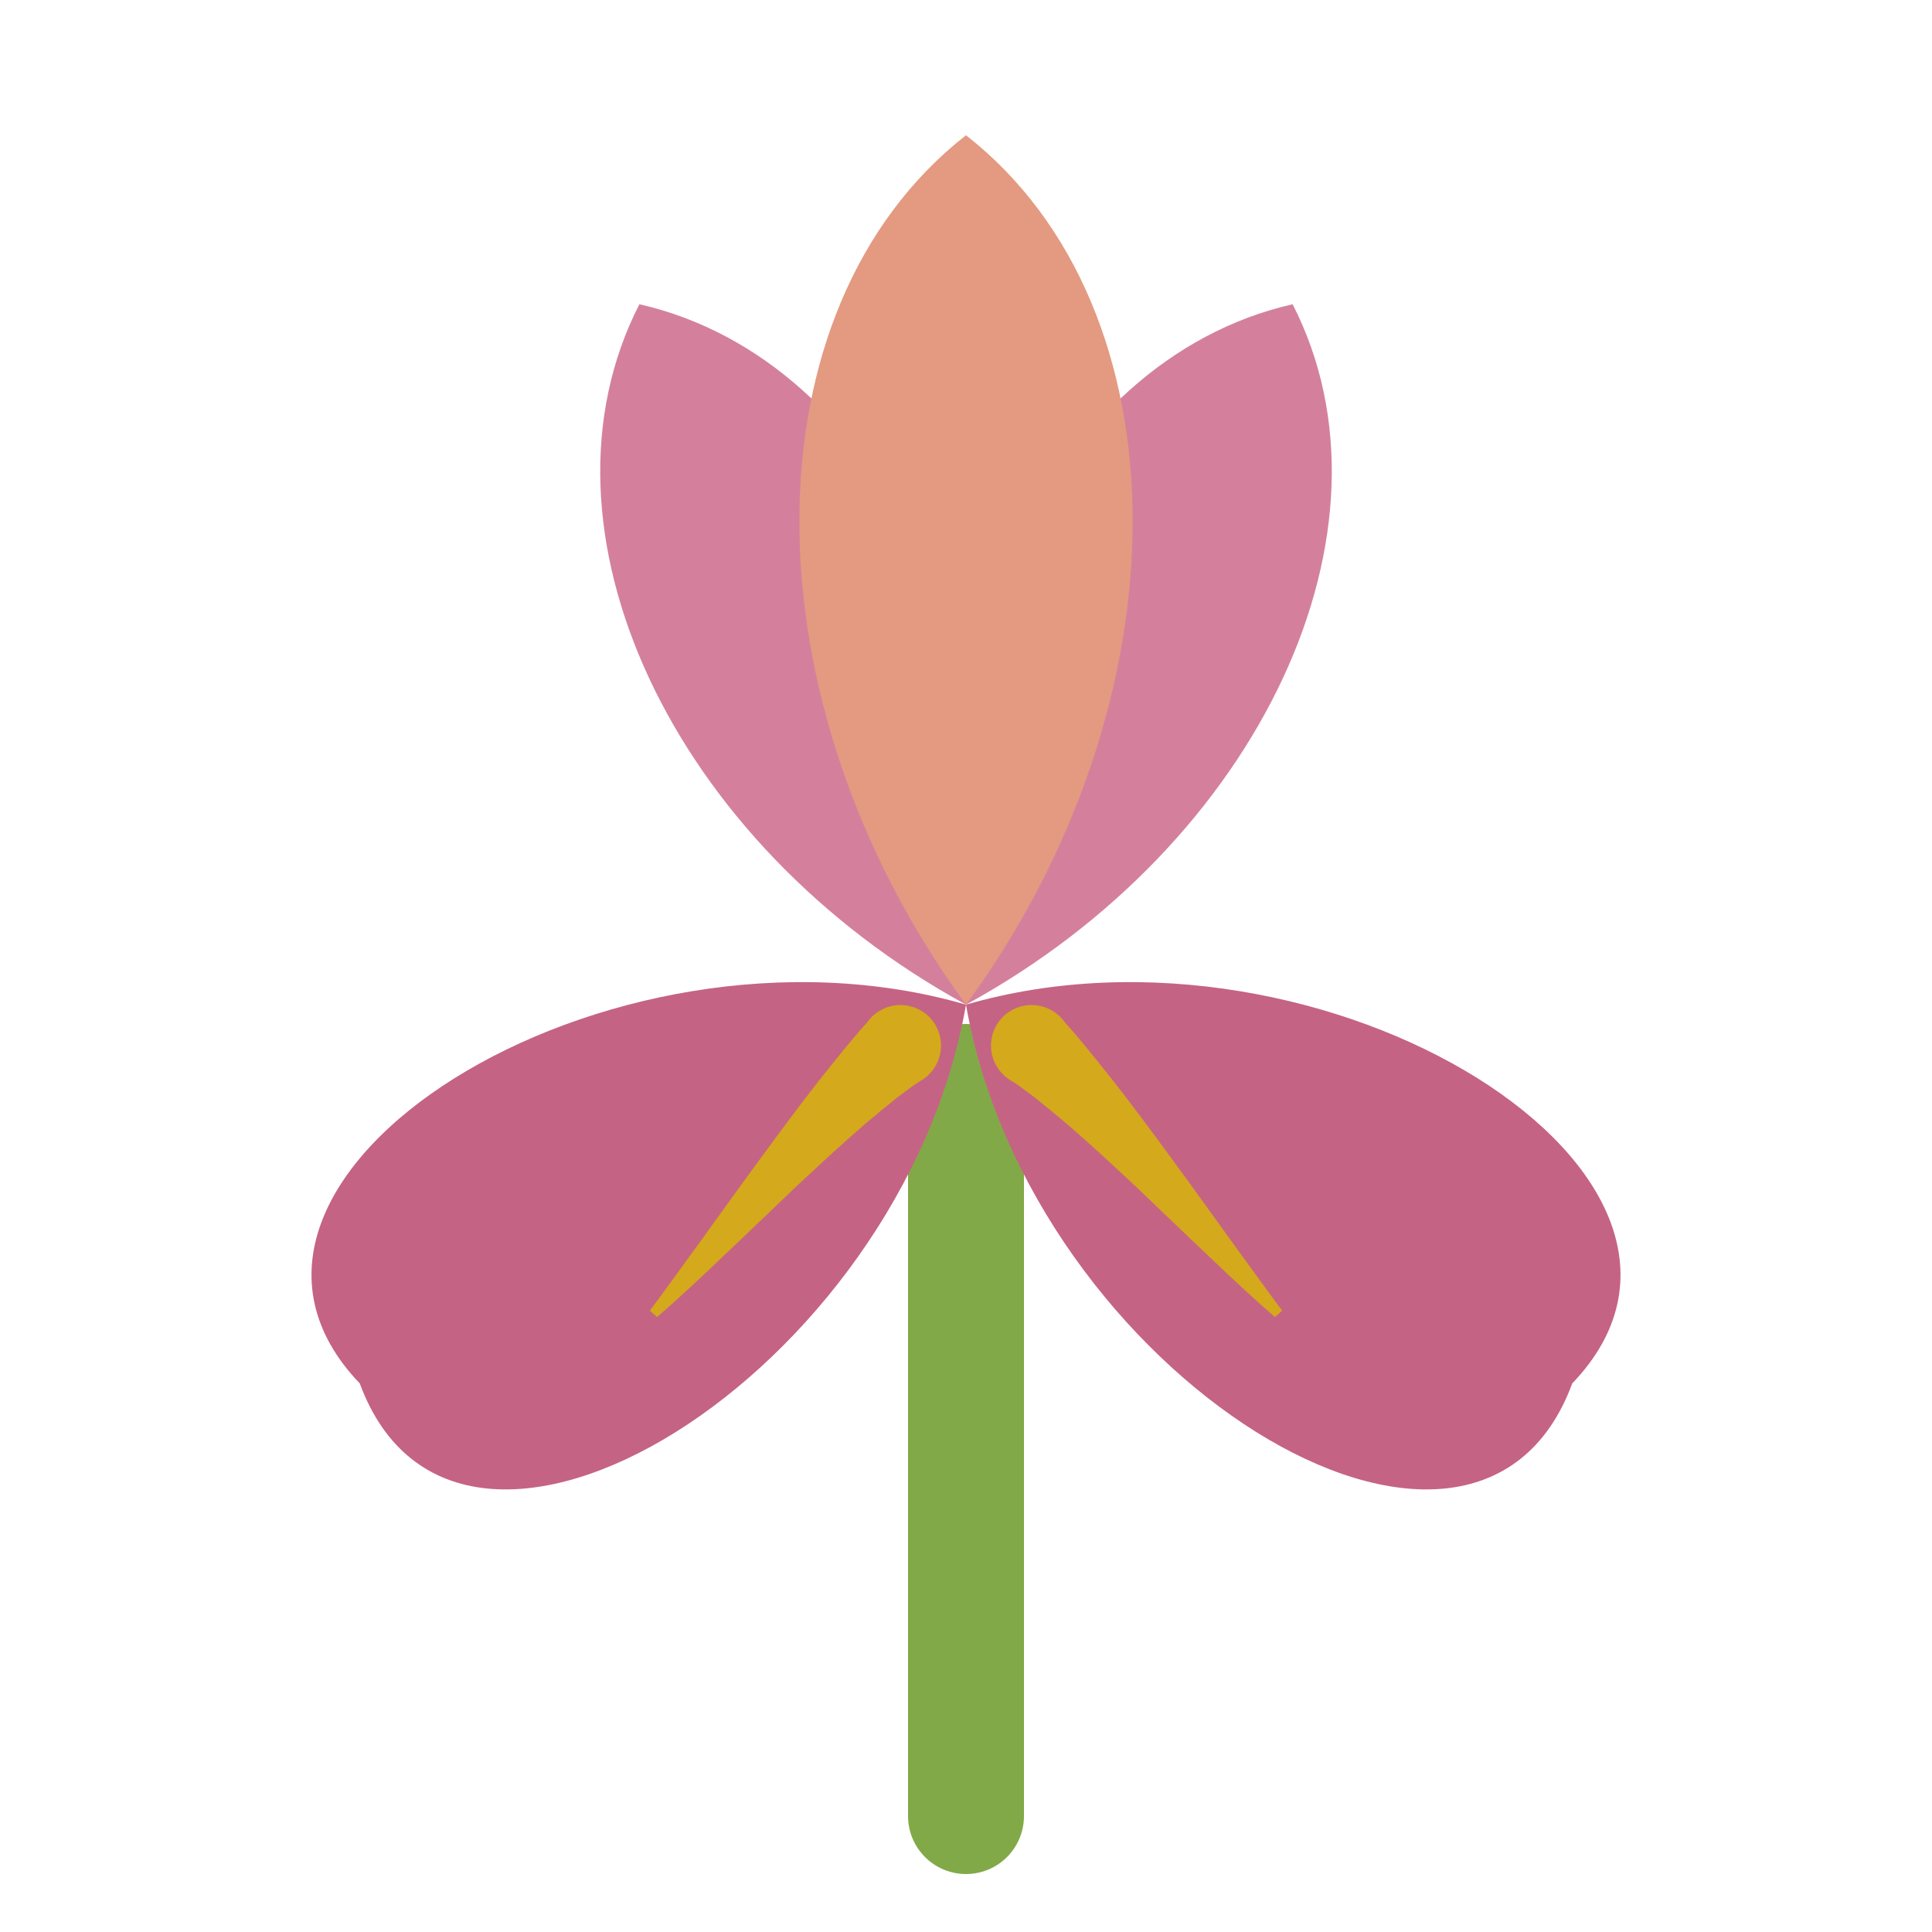
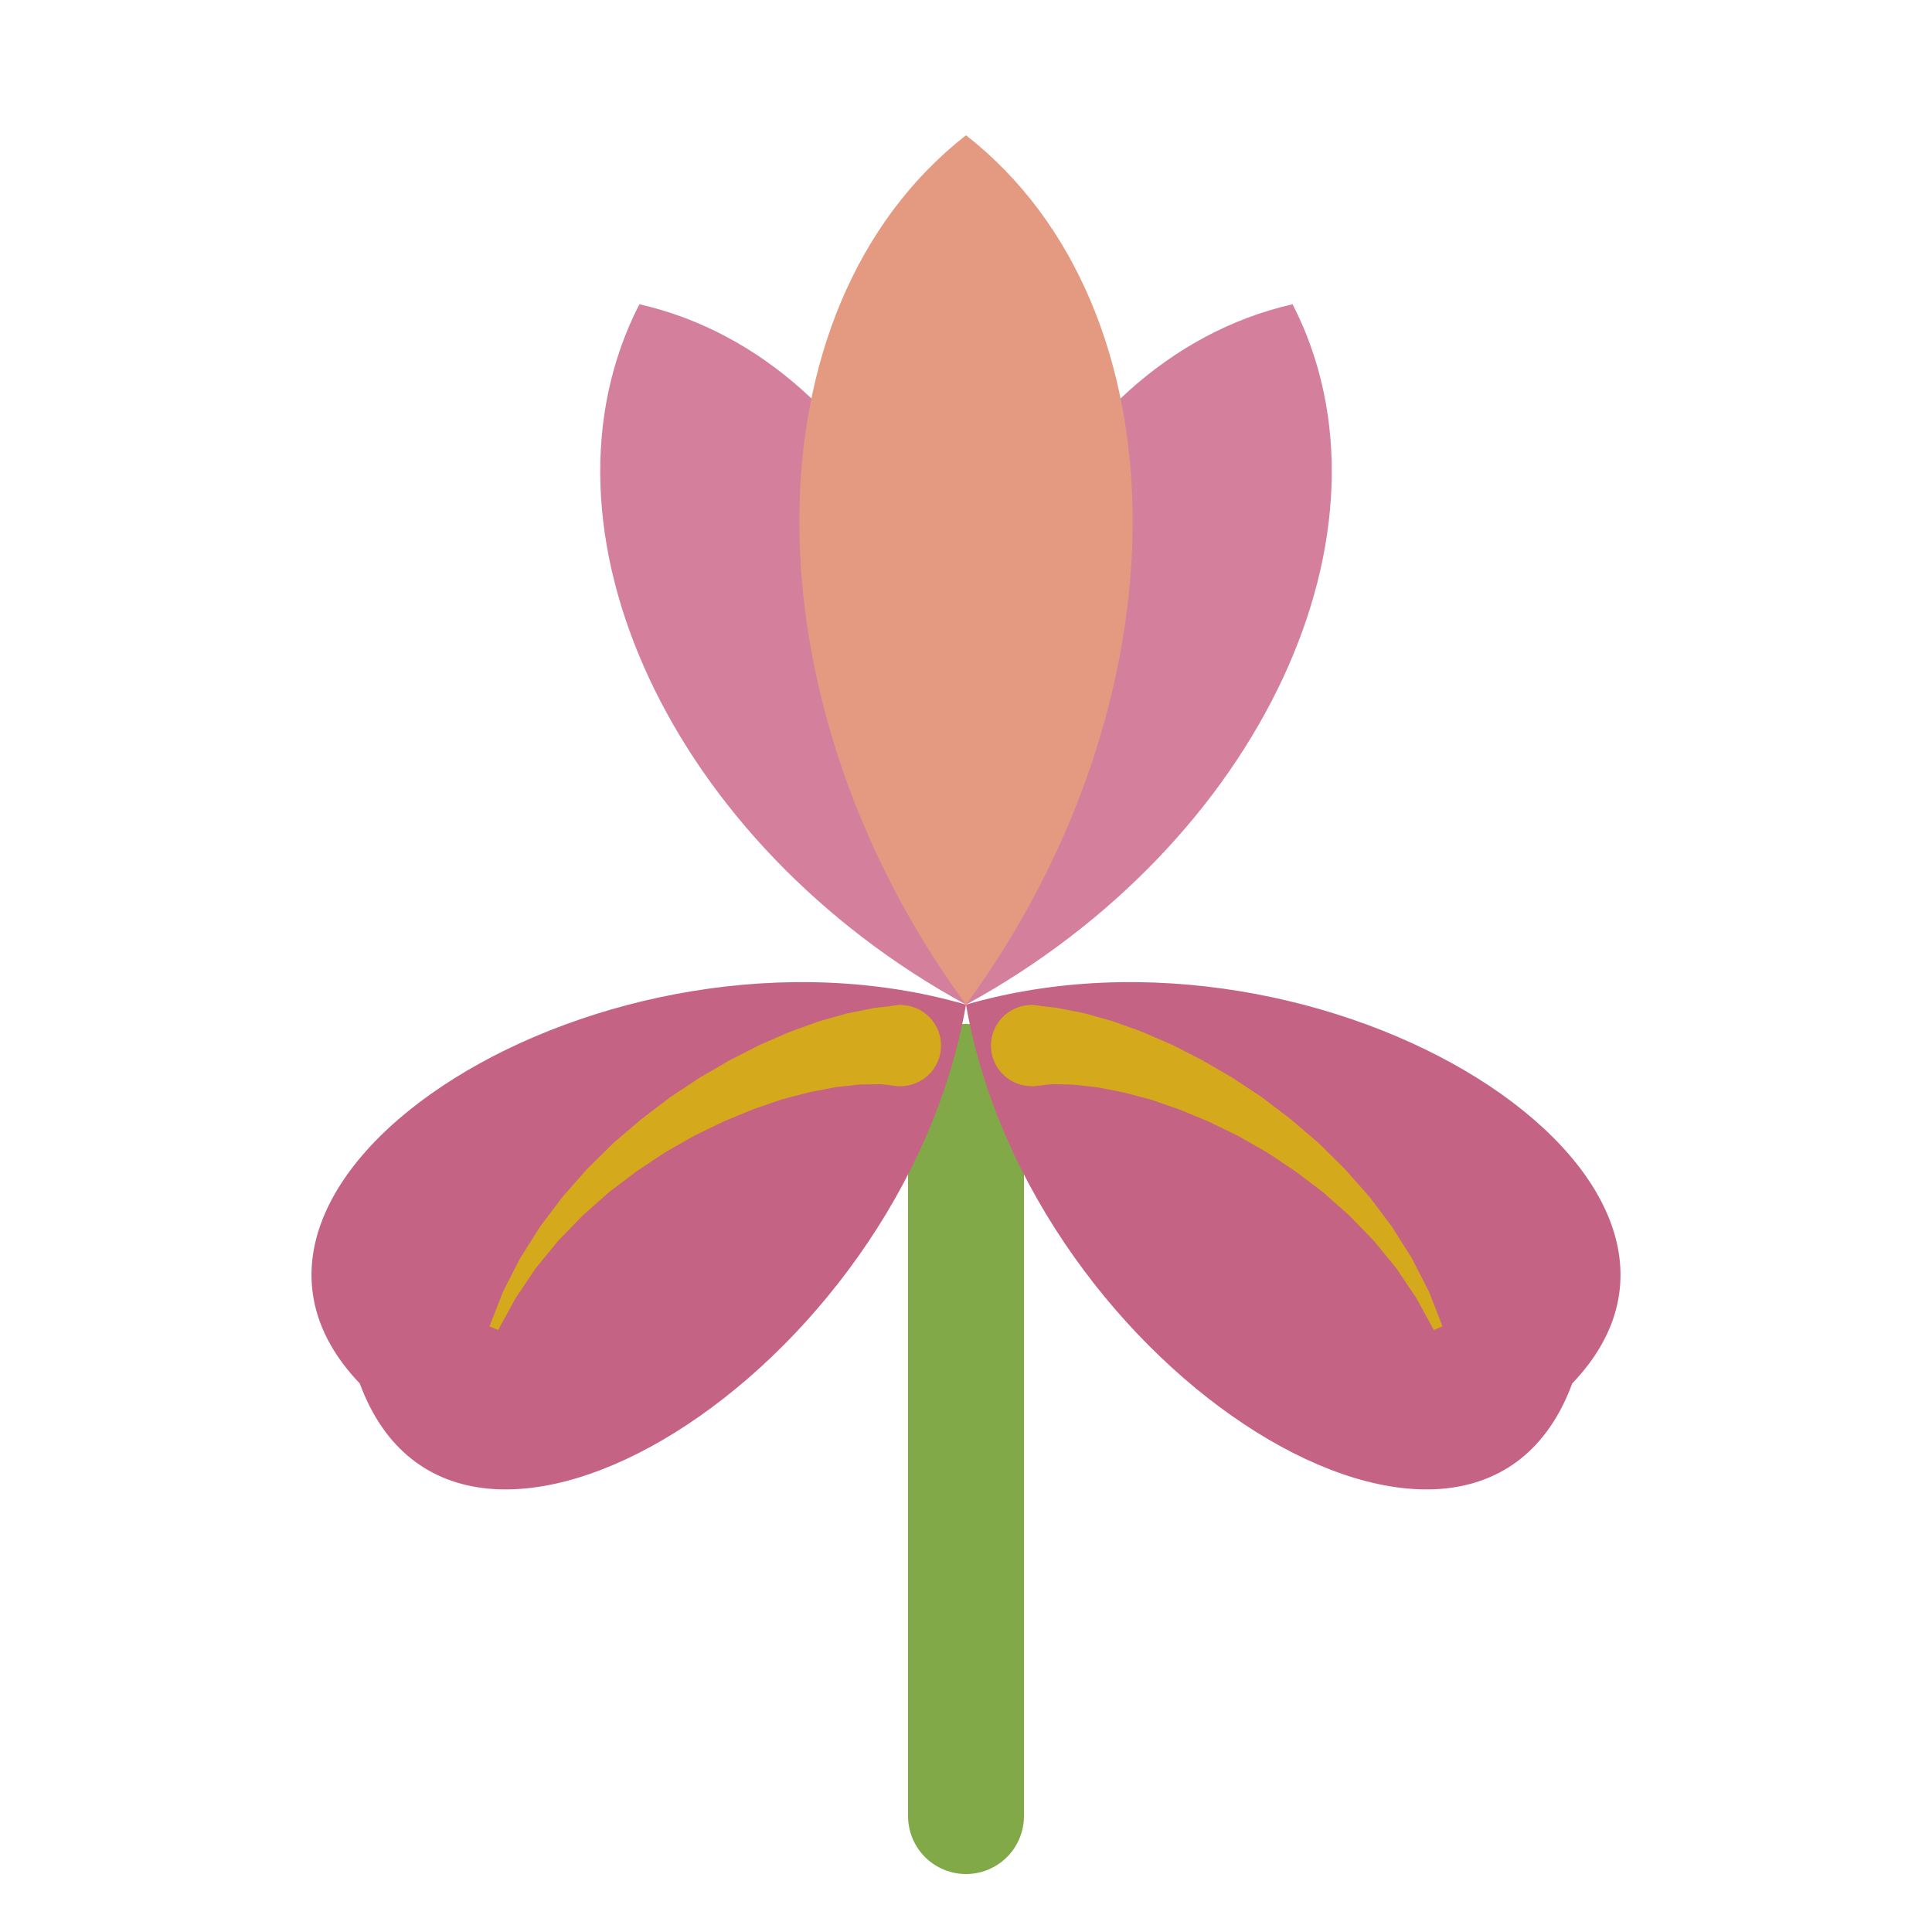
<svg xmlns="http://www.w3.org/2000/svg" viewBox="0 0 100 100">
  <path d="M50 56 V94" fill="none" stroke="#82A947" stroke-width="6" stroke-linecap="round" />
  <g transform="translate(50 52) rotate(122)">
    <path d="M0 0 C-14.4 -12.9 -14.4 -40.0 0 -37 C14.4 -40.0 14.4 -12.9 0 0 Z" fill="#C56384" />
    <g fill="#D4A91C">
-       <path d="M2.07 -3.67 L2.11 -4.58 L2.19 -5.56 L2.32 -6.61 L2.47 -7.71 L2.66 -8.87 L2.87 -10.06 L3.10 -11.27 L3.34 -12.51 L3.60 -13.76 L3.86 -15.01 L4.12 -16.26 L4.37 -17.49 L4.62 -18.71 L4.85 -19.89 L5.06 -21.04 L5.24 -22.13 L4.76 -22.27 L4.35 -21.23 L3.92 -20.16 L3.47 -19.05 L3.01 -17.91 L2.53 -16.74 L2.05 -15.56 L1.57 -14.38 L1.09 -13.18 L0.62 -12.00 L0.16 -10.82 L-0.28 -9.67 L-0.70 -8.53 L-1.09 -7.42 L-1.46 -6.35 L-1.79 -5.32 L-2.07 -4.33 Z" />
+       <path d="M1.75 -5.17 L1.15 -5.93 L0.58 -6.88 L0.03 -8.02 L-0.46 -9.30 L-0.90 -10.71 L-1.25 -12.24 L-1.52 -13.85 L-1.70 -15.53 L-1.77 -17.26 L-1.72 -19.03 L-1.56 -20.81 L-1.26 -22.60 L-0.82 -24.38 L-0.23 -26.12 L0.53 -27.82 L1.45 -29.46 L1.05 -29.74 L-0.11 -28.18 L-1.10 -26.52 L-1.94 -24.78 L-2.63 -22.98 L-3.18 -21.13 L-3.60 -19.26 L-3.88 -17.38 L-4.05 -15.52 L-4.10 -13.68 L-4.04 -11.88 L-3.89 -10.15 L-3.64 -8.49 L-3.30 -6.91 L-2.87 -5.44 L-2.35 -4.07 L-1.75 -2.83 Z" />
      <circle cx="0.00" cy="-4.00" r="2.10" />
    </g>
  </g>
  <g transform="translate(50 52) rotate(-122)">
    <path d="M0 0 C-14.4 -12.9 -14.4 -40.0 0 -37 C14.4 -40.0 14.4 -12.9 0 0 Z" fill="#C56384" />
    <g fill="#D4A91C">
-       <path d="M2.07 -4.33 L1.79 -5.32 L1.46 -6.35 L1.09 -7.42 L0.70 -8.53 L0.28 -9.67 L-0.16 -10.82 L-0.62 -12.00 L-1.09 -13.18 L-1.57 -14.38 L-2.05 -15.56 L-2.53 -16.74 L-3.01 -17.91 L-3.47 -19.05 L-3.92 -20.16 L-4.35 -21.23 L-4.76 -22.27 L-5.24 -22.13 L-5.06 -21.04 L-4.85 -19.89 L-4.62 -18.71 L-4.37 -17.49 L-4.12 -16.26 L-3.86 -15.01 L-3.60 -13.76 L-3.34 -12.51 L-3.10 -11.27 L-2.87 -10.06 L-2.66 -8.87 L-2.47 -7.71 L-2.32 -6.61 L-2.19 -5.56 L-2.11 -4.58 L-2.07 -3.67 Z" />
+       <path d="M1.75 -2.83 L2.35 -4.07 L2.87 -5.44 L3.30 -6.91 L3.64 -8.49 L3.89 -10.15 L4.04 -11.88 L4.10 -13.68 L4.05 -15.52 L3.88 -17.38 L3.60 -19.26 L3.18 -21.13 L2.63 -22.98 L1.94 -24.78 L1.10 -26.52 L0.11 -28.18 L-1.05 -29.74 L-1.45 -29.46 L-0.53 -27.82 L0.23 -26.12 L0.82 -24.38 L1.26 -22.60 L1.56 -20.81 L1.72 -19.03 L1.77 -17.26 L1.70 -15.53 L1.52 -13.85 L1.25 -12.24 L0.90 -10.71 L0.46 -9.30 L-0.03 -8.02 L-0.58 -6.88 L-1.15 -5.93 L-1.75 -5.17 Z" />
      <circle cx="0.00" cy="-4.00" r="2.10" />
    </g>
  </g>
  <g transform="translate(50 52) rotate(25)">
    <path d="M0 0 C-10.3 -14.0 -10.3 -32.0 0 -40 C10.3 -32.0 10.3 -14.0 0 0 Z" fill="#D4809C" />
  </g>
  <g transform="translate(50 52) rotate(-25)">
    <path d="M0 0 C-10.3 -14.0 -10.3 -32.0 0 -40 C10.3 -32.0 10.3 -14.0 0 0 Z" fill="#D4809C" />
  </g>
  <g transform="translate(50 52) rotate(0)">
    <path d="M0 0 C-11.5 -15.7 -11.5 -36.0 0 -45 C11.5 -36.0 11.5 -15.7 0 0 Z" fill="#E39A80" />
  </g>
</svg>
